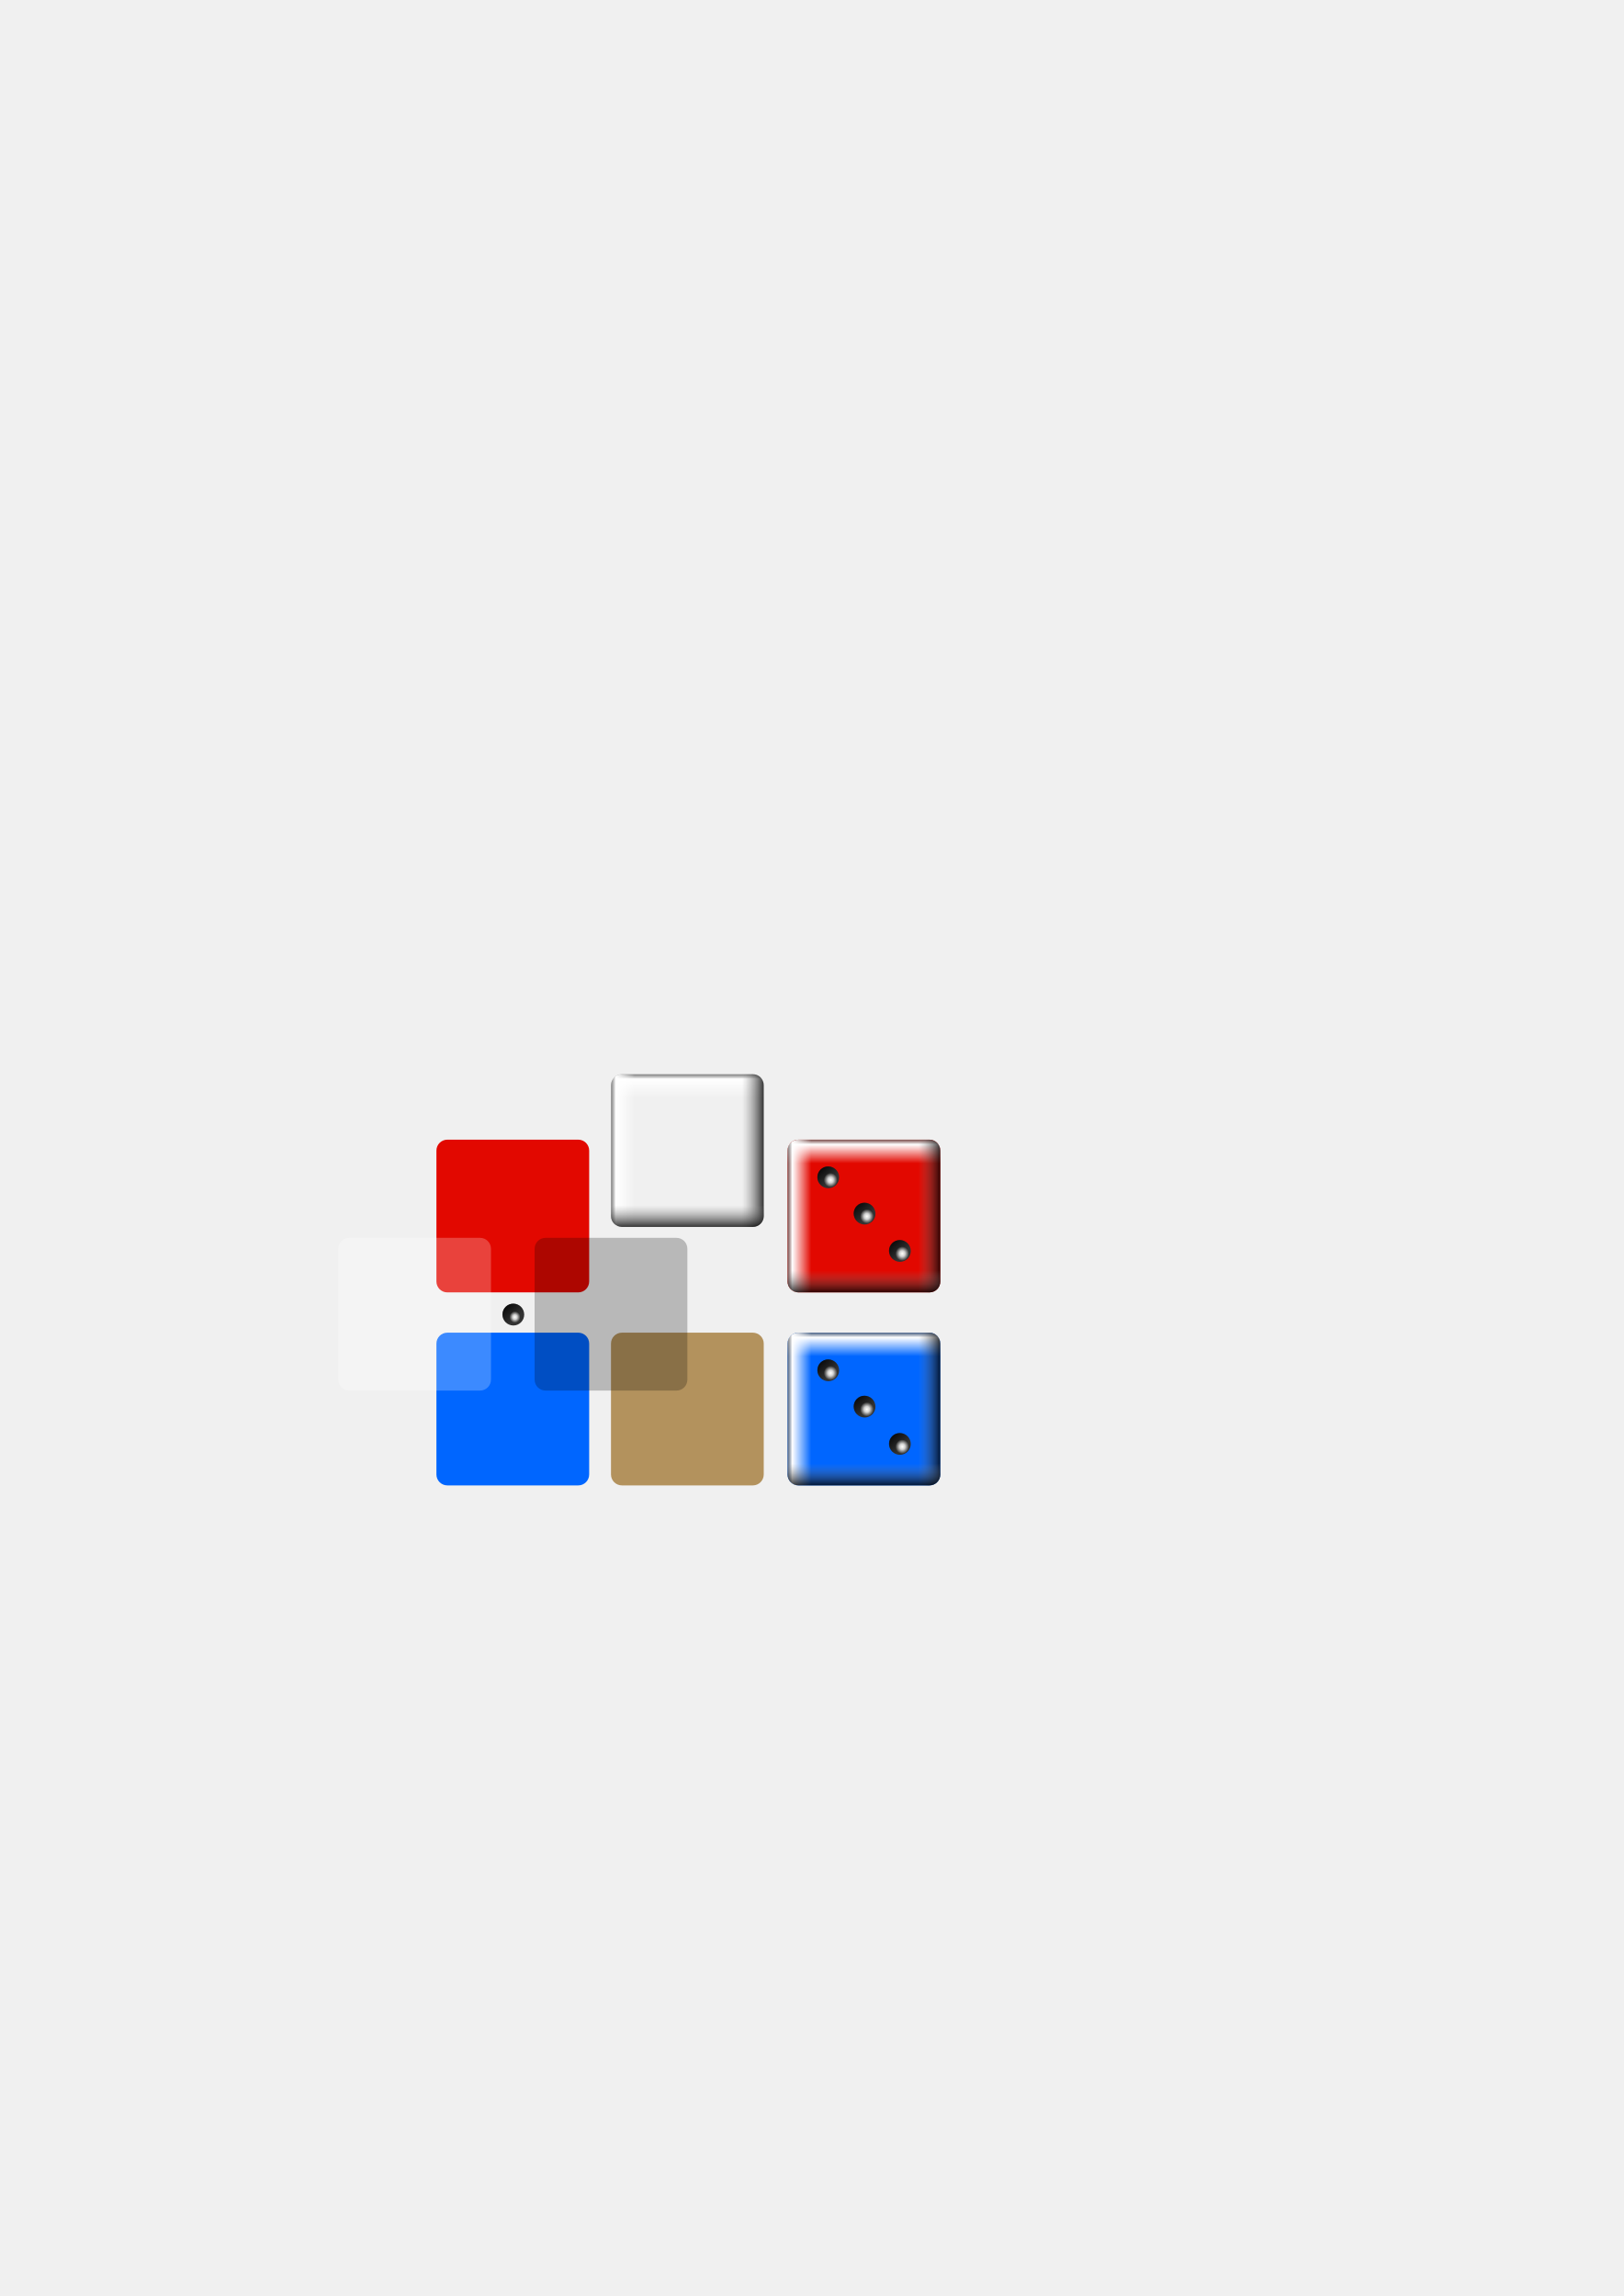
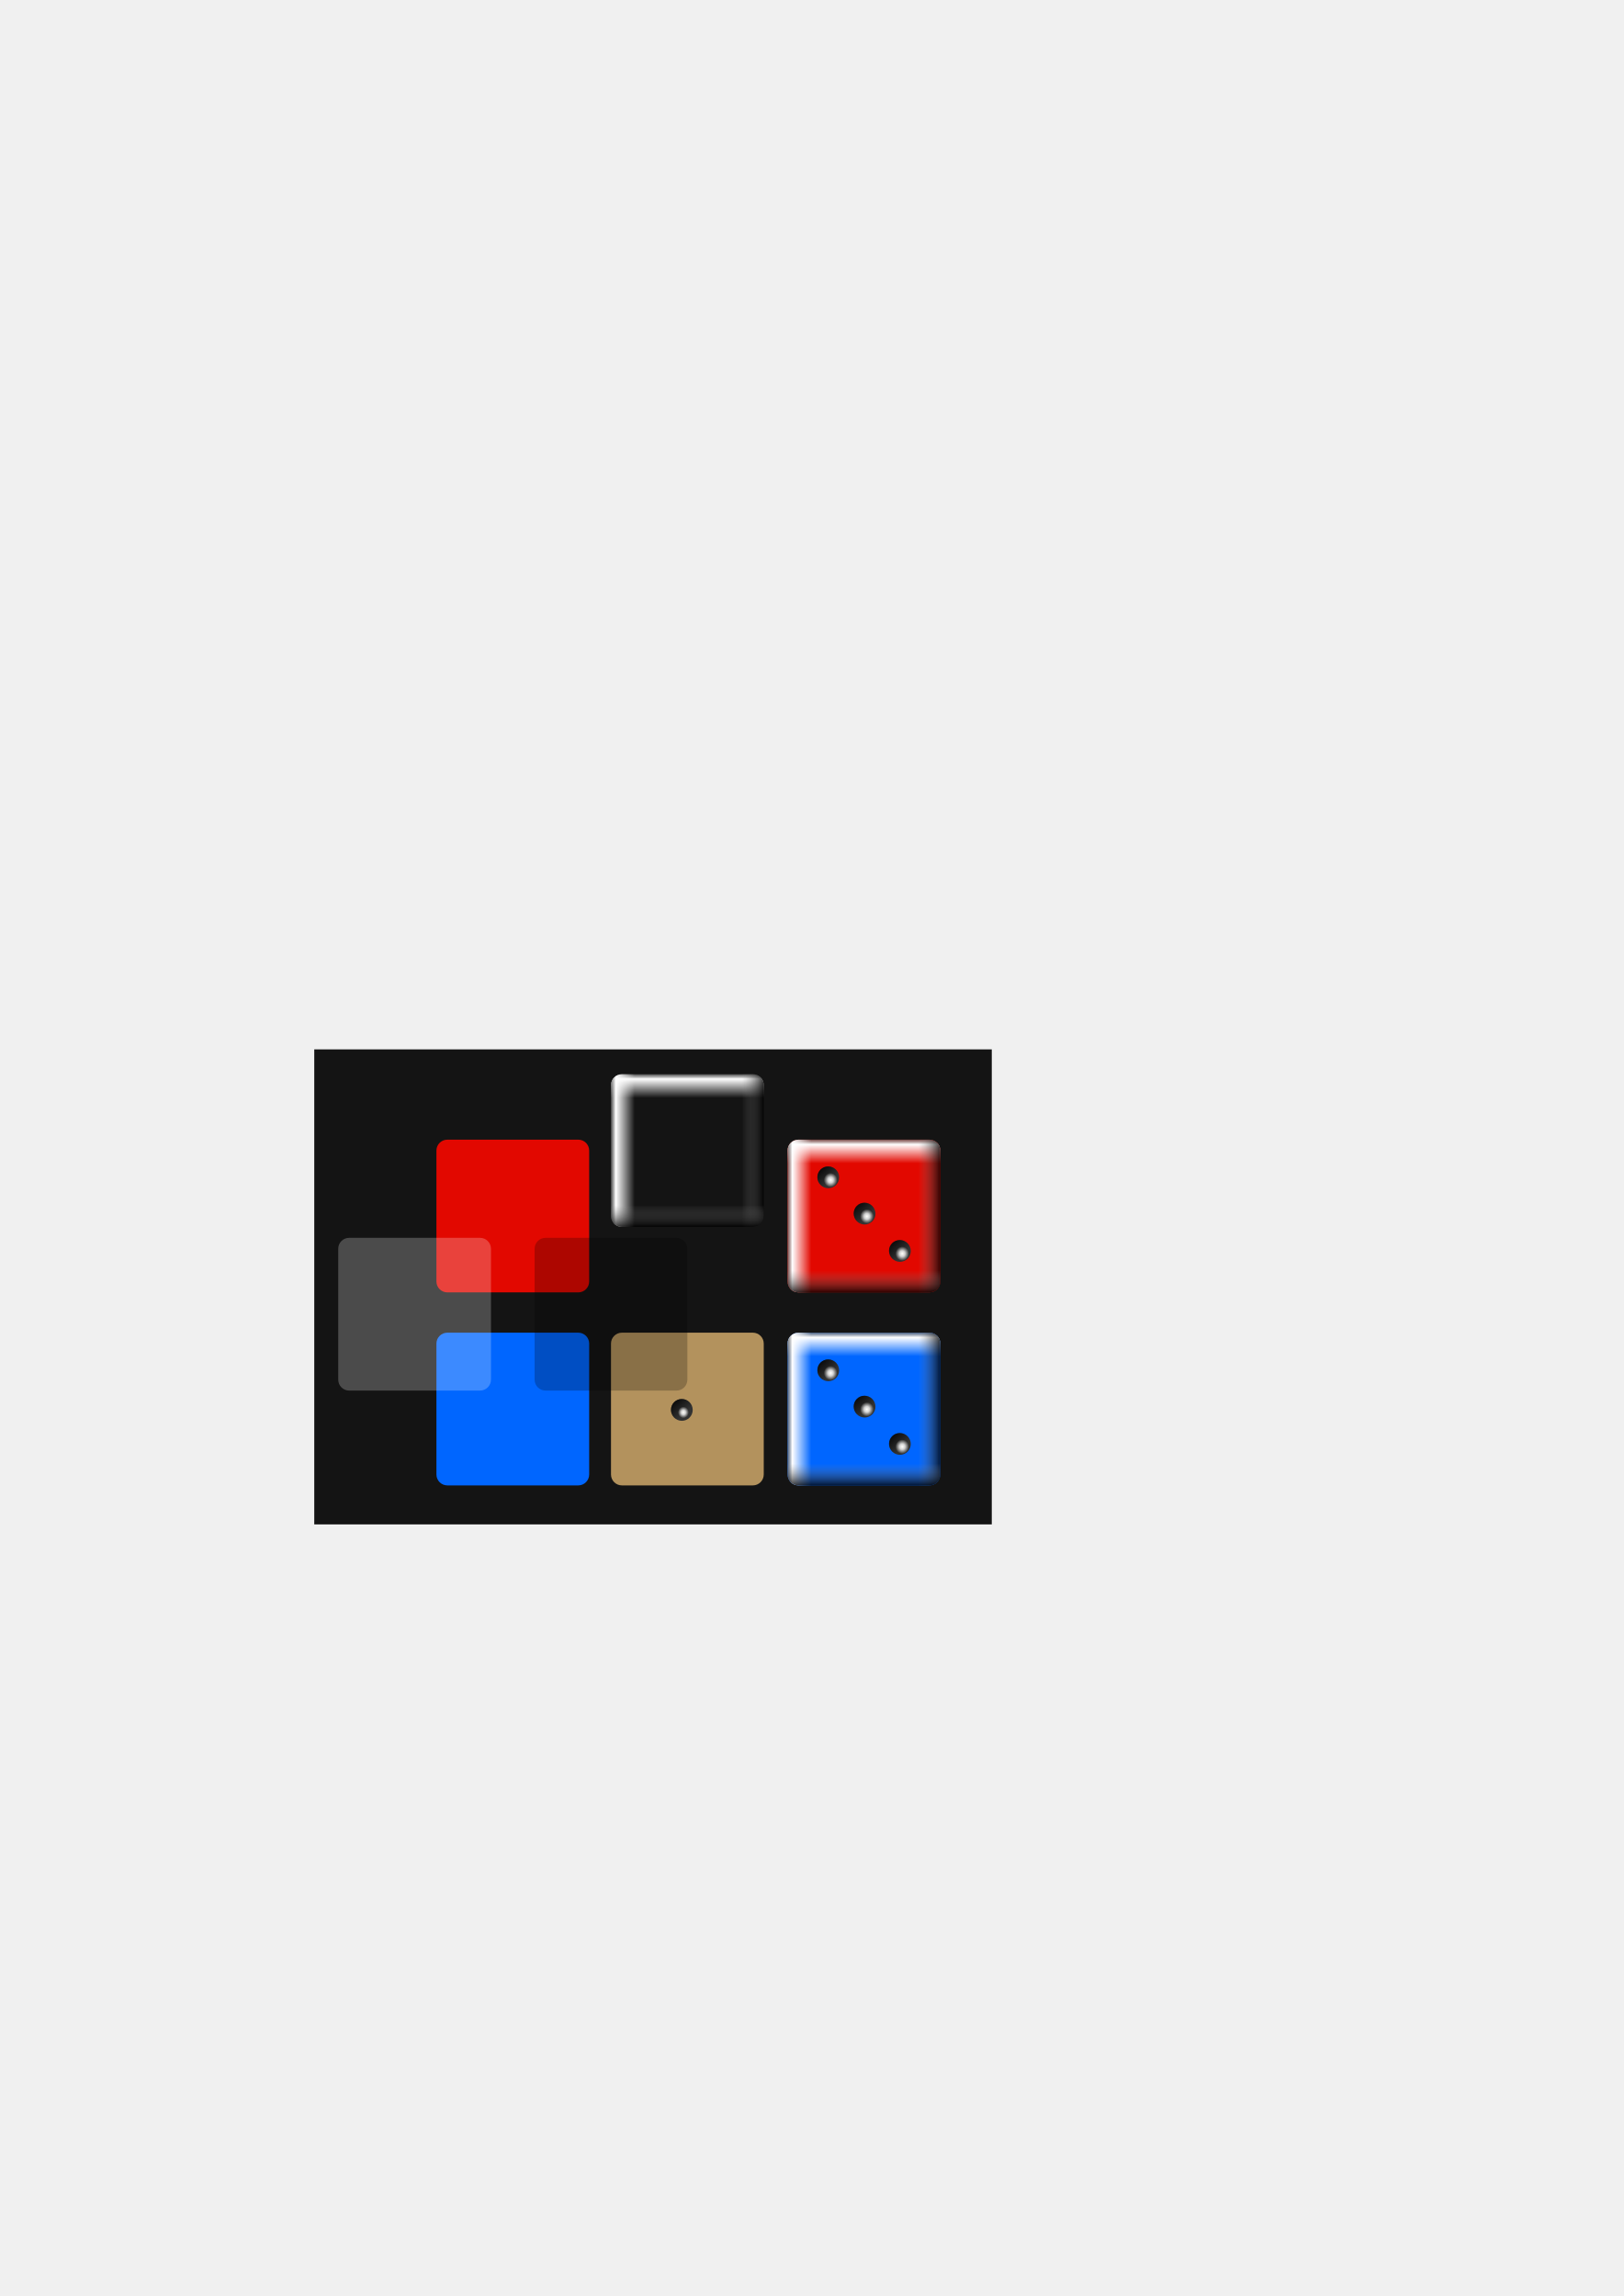
<svg xmlns="http://www.w3.org/2000/svg" xmlns:xlink="http://www.w3.org/1999/xlink" width="744.094" height="1052.362" id="svg1887">
  <defs id="defs1889">
    <linearGradient id="linearGradient2152">
      <stop style="stop-color:#8c8c8c;stop-opacity:0;" offset="0" id="stop2154" />
      <stop style="stop-color:#000000;stop-opacity:0.784;" offset="1" id="stop2156" />
    </linearGradient>
    <linearGradient id="linearGradient2138">
      <stop style="stop-color:#646464;stop-opacity:0.784;" offset="0" id="stop2140" />
      <stop id="stop2146" offset="0.2" style="stop-color:#ffffff;stop-opacity:1;" />
      <stop style="stop-color:#ffffff;stop-opacity:0;" offset="1" id="stop2142" />
    </linearGradient>
    <linearGradient id="linearGradient2179">
      <stop style="stop-color:#000000;stop-opacity:1;" offset="0" id="stop2181" />
      <stop style="stop-color:#000000;stop-opacity:0;" offset="1" id="stop2183" />
    </linearGradient>
    <linearGradient id="linearGradient2171">
      <stop style="stop-color:#fffffb;stop-opacity:1;" offset="0" id="stop2173" />
      <stop id="stop2193" offset="0.4" style="stop-color:#ffffff;stop-opacity:0.784;" />
      <stop style="stop-color:#fffffb;stop-opacity:0;" offset="1" id="stop2175" />
    </linearGradient>
    <linearGradient xlink:href="#linearGradient2179" id="linearGradient2200" gradientUnits="userSpaceOnUse" x1="332.782" y1="588.765" x2="338.969" y2="595.394" />
    <linearGradient xlink:href="#linearGradient2138" id="linearGradient2201" gradientUnits="userSpaceOnUse" x1="325" y1="542.362" x2="325" y2="547.789" gradientTransform="matrix(1,0,0,2,-4.759766e-6,-542.3621)" />
    <linearGradient xlink:href="#linearGradient2152" id="linearGradient2203" gradientUnits="userSpaceOnUse" x1="355" y1="577.362" x2="360" y2="577.362" gradientTransform="matrix(2,0,0,1,-360,0)" />
    <linearGradient xlink:href="#linearGradient2138" id="linearGradient2287" gradientUnits="userSpaceOnUse" x1="325" y1="542.362" x2="325" y2="547.789" gradientTransform="matrix(1,0,0,2,0,-542.3622)" />
    <linearGradient xlink:href="#linearGradient2152" id="linearGradient2289" gradientUnits="userSpaceOnUse" x1="355" y1="577.362" x2="360" y2="577.362" gradientTransform="matrix(2,0,0,1,-360.002,0)" />
    <linearGradient xlink:href="#linearGradient2179" id="linearGradient2291" gradientUnits="userSpaceOnUse" x1="332.782" y1="588.765" x2="338.969" y2="595.394" />
    <radialGradient xlink:href="#linearGradient2171" id="radialGradient2293" gradientUnits="userSpaceOnUse" gradientTransform="matrix(1.002351,-7.675997e-5,4.683162e-5,0.896477,-0.974121,52.50169)" cx="404.282" cy="506.848" fx="404.282" fy="506.848" r="1.862" />
    <linearGradient xlink:href="#linearGradient2179" id="linearGradient2295" gradientUnits="userSpaceOnUse" x1="332.782" y1="588.765" x2="338.969" y2="595.394" />
    <radialGradient xlink:href="#linearGradient2171" id="radialGradient2297" gradientUnits="userSpaceOnUse" gradientTransform="matrix(1.002351,-7.675997e-5,4.683162e-5,0.896477,-0.974121,52.50169)" cx="404.282" cy="506.848" fx="404.282" fy="506.848" r="1.862" />
    <linearGradient xlink:href="#linearGradient2179" id="linearGradient2299" gradientUnits="userSpaceOnUse" x1="332.782" y1="588.765" x2="338.969" y2="595.394" />
    <radialGradient xlink:href="#linearGradient2171" id="radialGradient2301" gradientUnits="userSpaceOnUse" gradientTransform="matrix(1.002351,-7.675997e-5,4.683162e-5,0.896477,-0.974121,52.50169)" cx="404.282" cy="506.848" fx="404.282" fy="506.848" r="1.862" />
    <linearGradient xlink:href="#linearGradient2138" id="linearGradient2343" gradientUnits="userSpaceOnUse" x1="325" y1="542.362" x2="325" y2="547.789" gradientTransform="matrix(1,0,0,2,2.791333e-7,-542.3803)" />
    <linearGradient xlink:href="#linearGradient2152" id="linearGradient2345" gradientUnits="userSpaceOnUse" x1="355" y1="577.362" x2="360" y2="577.362" gradientTransform="matrix(2,0,0,1,-360.002,0)" />
    <linearGradient xlink:href="#linearGradient2179" id="linearGradient2347" gradientUnits="userSpaceOnUse" x1="332.782" y1="588.765" x2="338.969" y2="595.394" />
    <radialGradient xlink:href="#linearGradient2171" id="radialGradient2349" gradientUnits="userSpaceOnUse" gradientTransform="matrix(1.002351,-7.675997e-5,4.683162e-5,0.896477,-0.974121,52.50169)" cx="404.282" cy="506.848" fx="404.282" fy="506.848" r="1.862" />
    <linearGradient xlink:href="#linearGradient2179" id="linearGradient2351" gradientUnits="userSpaceOnUse" x1="332.782" y1="588.765" x2="338.969" y2="595.394" />
    <radialGradient xlink:href="#linearGradient2171" id="radialGradient2353" gradientUnits="userSpaceOnUse" gradientTransform="matrix(1.002351,-7.675997e-5,4.683162e-5,0.896477,-0.974121,52.50169)" cx="404.282" cy="506.848" fx="404.282" fy="506.848" r="1.862" />
    <linearGradient xlink:href="#linearGradient2179" id="linearGradient2355" gradientUnits="userSpaceOnUse" x1="332.782" y1="588.765" x2="338.969" y2="595.394" />
    <radialGradient xlink:href="#linearGradient2171" id="radialGradient2357" gradientUnits="userSpaceOnUse" gradientTransform="matrix(1.002351,-7.675997e-5,4.683162e-5,0.896477,-0.974121,52.50169)" cx="404.282" cy="506.848" fx="404.282" fy="506.848" r="1.862" />
    <radialGradient xlink:href="#linearGradient2171" id="radialGradient1393" gradientUnits="userSpaceOnUse" gradientTransform="matrix(0.947899,-4.721216e-5,1.766316e-5,0.850152,21.05457,75.96936)" cx="404.282" cy="506.848" fx="404.282" fy="506.848" r="1.862" />
  </defs>
-   <g id="layer2" style="display:none">
-     <rect style="fill:#555555;fill-opacity:1;stroke:none;stroke-width:1;stroke-miterlimit:4;stroke-dasharray:none;stroke-opacity:1" id="rect2378" width="310.486" height="217.721" x="144.018" y="480.98" />
+   <g id="layer2" style="display:inline">
+     <rect style="fill:#141414;fill-opacity:1;stroke:none;stroke-width:1;stroke-miterlimit:4;stroke-dasharray:none;stroke-opacity:1" id="rect2378" width="310.486" height="217.721" x="144.018" y="480.98" />
  </g>
  <g id="layer1" style="display:inline">
    <g id="g2246" transform="matrix(1.008865,0,0,1.008865,-17.16536,46.99455)" />
    <rect y="522.362" x="200" height="70" width="70" id="player_1" style="fill:#e20800;fill-opacity:1;stroke:none;stroke-width:1;stroke-miterlimit:4;stroke-dasharray:none;stroke-opacity:1" ry="5" rx="5" />
-     <g id="pip" transform="matrix(1.002484,0,0,1.008865,-168.7579,92.78234)">
-       <path style="fill:#323232;fill-opacity:1;stroke:none;stroke-width:1;stroke-miterlimit:4;stroke-dasharray:none;stroke-opacity:1" id="path2187" d="M 341.937 594.384 A 4.924 4.924 0 1 1  332.088,594.384 A 4.924 4.924 0 1 1  341.937 594.384 z" transform="matrix(1.006411,0,0,1.006411,63.84659,-92.92497)" />
-       <path transform="matrix(1.006003,0,0,1.006411,63.91899,-92.92915)" d="M 341.937 594.384 A 4.924 4.924 0 1 1  332.088,594.384 A 4.924 4.924 0 1 1  341.937 594.384 z" id="path2159" style="fill:url(#linearGradient2200);fill-opacity:1;stroke:none;stroke-width:1;stroke-miterlimit:4;stroke-dasharray:none;stroke-opacity:1" />
-       <path transform="matrix(1.405971,0,0,1.652633,-164.6867,-331.2434)" d="M 406.397 506.848 A 2.115 1.799 0 1 1  402.167,506.848 A 2.115 1.799 0 1 1  406.397 506.848 z" id="path2169" style="fill:url(#radialGradient1393);fill-opacity:1;stroke:none;stroke-width:1;stroke-miterlimit:4;stroke-dasharray:none;stroke-opacity:1" />
-     </g>
    <g id="lighting" transform="translate(-9.999983,-50.00002)">
      <rect y="542.362" x="290" height="20" width="70" id="rect2162" style="fill:url(#linearGradient2201);fill-opacity:1;stroke:none;stroke-width:1;stroke-miterlimit:4;stroke-dasharray:none;stroke-opacity:1" ry="5" rx="5" />
      <use height="1052.362" width="744.094" transform="matrix(0,-1,1,0,-252.3622,902.3622)" id="use2172" xlink:href="#rect2162" y="0" x="0" />
      <rect y="542.362" x="340" height="70" width="20" id="rect2176" style="fill:url(#linearGradient2203);fill-opacity:1;stroke:none;stroke-width:1;stroke-miterlimit:4;stroke-dasharray:none;stroke-opacity:1" ry="5" rx="5" />
      <use height="1052.362" width="744.094" transform="matrix(0,1,-1,0,902.3622,252.3623)" id="use2186" xlink:href="#rect2176" y="0" x="0" />
    </g>
    <rect rx="5" ry="5" style="fill:#0066ff;fill-opacity:1;stroke:none;stroke-width:1;stroke-miterlimit:4;stroke-dasharray:none;stroke-opacity:1" id="player_2" width="70" height="70" x="200" y="610.825" />
    <rect rx="5" ry="5" style="fill:#ffffff;fill-opacity:0.236;stroke:none;stroke-width:1;stroke-miterlimit:4;stroke-dasharray:none;stroke-opacity:1" id="blink_light" width="70" height="70" x="155" y="567.362" />
    <g id="test_1" transform="translate(0.911986,2.000000e-5)">
      <rect y="522.362" x="360" height="70" width="70" id="rect2205" style="fill:#e20800;fill-opacity:1;stroke:none;stroke-width:1;stroke-miterlimit:4;stroke-dasharray:none;stroke-opacity:1" ry="5" rx="5" />
      <g id="g2217" transform="translate(70.00002,-20.00002)">
        <rect y="542.362" x="290" height="20" width="70" id="rect2219" style="fill:url(#linearGradient2287);fill-opacity:1;stroke:none;stroke-width:1;stroke-miterlimit:4;stroke-dasharray:none;stroke-opacity:1" ry="5" rx="5" />
        <use height="1052.362" width="744.094" transform="matrix(0,-1,1,0,-252.3551,902.3622)" id="use2221" xlink:href="#rect2162" y="0" x="0" />
        <rect y="542.362" x="339.998" height="70" width="20" id="rect2223" style="fill:url(#linearGradient2289);fill-opacity:1;stroke:none;stroke-width:1;stroke-miterlimit:4;stroke-dasharray:none;stroke-opacity:1" ry="5" rx="5" />
        <use height="1052.362" width="744.094" transform="matrix(0,1,-1,0,902.3622,252.3622)" id="use2225" xlink:href="#rect2176" y="0" x="0" />
      </g>
      <g id="g2231" transform="matrix(1.008865,0,0,1.008865,-11.24389,46.49903)">
        <path style="fill:#323232;fill-opacity:1;stroke:none;stroke-width:1;stroke-miterlimit:4;stroke-dasharray:none;stroke-opacity:1" id="path2233" d="M 341.937 594.384 A 4.924 4.924 0 1 1  332.088,594.384 A 4.924 4.924 0 1 1  341.937 594.384 z" transform="translate(65.97559,-89.08283)" />
        <path transform="translate(65.91245,-89.14597)" d="M 341.937 594.384 A 4.924 4.924 0 1 1  332.088,594.384 A 4.924 4.924 0 1 1  341.937 594.384 z" id="path2235" style="fill:url(#linearGradient2291);fill-opacity:1;stroke:none;stroke-width:1;stroke-miterlimit:4;stroke-dasharray:none;stroke-opacity:1" />
        <path transform="matrix(1.654841,0,0,1.945164,-264.997,-479.3979)" d="M 406.397 506.848 A 2.115 1.799 0 1 1  402.167,506.848 A 2.115 1.799 0 1 1  406.397 506.848 z" id="path2237" style="fill:url(#radialGradient2293);fill-opacity:1;stroke:none;stroke-width:1;stroke-miterlimit:4;stroke-dasharray:none;stroke-opacity:1" />
      </g>
      <g transform="matrix(1.008865,0,0,1.008865,-27.88764,29.85528)" id="g2243">
        <path transform="translate(65.97559,-89.08283)" d="M 341.937 594.384 A 4.924 4.924 0 1 1  332.088,594.384 A 4.924 4.924 0 1 1  341.937 594.384 z" id="path2245" style="fill:#323232;fill-opacity:1;stroke:none;stroke-width:1;stroke-miterlimit:4;stroke-dasharray:none;stroke-opacity:1" />
        <path style="fill:url(#linearGradient2295);fill-opacity:1;stroke:none;stroke-width:1;stroke-miterlimit:4;stroke-dasharray:none;stroke-opacity:1" id="path2247" d="M 341.937 594.384 A 4.924 4.924 0 1 1  332.088,594.384 A 4.924 4.924 0 1 1  341.937 594.384 z" transform="translate(65.91245,-89.14597)" />
        <path style="fill:url(#radialGradient2297);fill-opacity:1;stroke:none;stroke-width:1;stroke-miterlimit:4;stroke-dasharray:none;stroke-opacity:1" id="path2249" d="M 406.397 506.848 A 2.115 1.799 0 1 1  402.167,506.848 A 2.115 1.799 0 1 1  406.397 506.848 z" transform="matrix(1.654841,0,0,1.945164,-264.997,-479.3979)" />
      </g>
      <g id="g2255" transform="matrix(1.008865,0,0,1.008865,4.943869,63.59878)">
        <path style="fill:#323232;fill-opacity:1;stroke:none;stroke-width:1;stroke-miterlimit:4;stroke-dasharray:none;stroke-opacity:1" id="path2257" d="M 341.937 594.384 A 4.924 4.924 0 1 1  332.088,594.384 A 4.924 4.924 0 1 1  341.937 594.384 z" transform="translate(65.97559,-89.08283)" />
        <path transform="translate(65.91245,-89.14597)" d="M 341.937 594.384 A 4.924 4.924 0 1 1  332.088,594.384 A 4.924 4.924 0 1 1  341.937 594.384 z" id="path2259" style="fill:url(#linearGradient2299);fill-opacity:1;stroke:none;stroke-width:1;stroke-miterlimit:4;stroke-dasharray:none;stroke-opacity:1" />
        <path transform="matrix(1.654841,0,0,1.945164,-264.997,-479.3979)" d="M 406.397 506.848 A 2.115 1.799 0 1 1  402.167,506.848 A 2.115 1.799 0 1 1  406.397 506.848 z" id="path2261" style="fill:url(#radialGradient2301);fill-opacity:1;stroke:none;stroke-width:1;stroke-miterlimit:4;stroke-dasharray:none;stroke-opacity:1" />
      </g>
    </g>
    <rect y="610.825" x="280" height="70" width="70" id="neutral" style="fill:#b3925d;fill-opacity:1;stroke:none;stroke-width:1;stroke-miterlimit:4;stroke-dasharray:none;stroke-opacity:1" ry="5" rx="5" />
    <rect y="567.362" x="245" height="70" width="70" id="blink_dark" style="fill:#000000;fill-opacity:0.235;stroke:none;stroke-width:1;stroke-miterlimit:4;stroke-dasharray:none;stroke-opacity:1" ry="5" rx="5" />
    <g transform="translate(0.911986,88.46268)" id="test_2">
      <rect rx="5" ry="5" style="fill:#0066ff;fill-opacity:1;stroke:none;stroke-width:1;stroke-miterlimit:4;stroke-dasharray:none;stroke-opacity:1" id="rect2307" width="70" height="70" x="360" y="522.362" />
      <g transform="translate(70.00002,-20.00002)" id="g2309">
        <rect rx="5" ry="5" style="fill:url(#linearGradient2343);fill-opacity:1;stroke:none;stroke-width:1;stroke-miterlimit:4;stroke-dasharray:none;stroke-opacity:1" id="rect2311" width="70" height="20" x="290" y="542.344" />
        <use x="0" y="0" xlink:href="#rect2162" id="use2313" transform="matrix(0,-1,1,0,-252.3551,902.3622)" width="744.094" height="1052.362" />
        <rect rx="5" ry="5" style="fill:url(#linearGradient2345);fill-opacity:1;stroke:none;stroke-width:1;stroke-miterlimit:4;stroke-dasharray:none;stroke-opacity:1" id="rect2315" width="20" height="70" x="339.998" y="542.362" />
        <use x="0" y="0" xlink:href="#rect2176" id="use2317" transform="matrix(0,1,-1,0,902.3622,252.3596)" width="744.094" height="1052.362" />
      </g>
      <g transform="matrix(1.008865,0,0,1.008865,-11.24389,46.49903)" id="g2319">
        <path transform="translate(65.97559,-89.08283)" d="M 341.937 594.384 A 4.924 4.924 0 1 1  332.088,594.384 A 4.924 4.924 0 1 1  341.937 594.384 z" id="path2321" style="fill:#323232;fill-opacity:1;stroke:none;stroke-width:1;stroke-miterlimit:4;stroke-dasharray:none;stroke-opacity:1" />
        <path style="fill:url(#linearGradient2347);fill-opacity:1;stroke:none;stroke-width:1;stroke-miterlimit:4;stroke-dasharray:none;stroke-opacity:1" id="path2323" d="M 341.937 594.384 A 4.924 4.924 0 1 1  332.088,594.384 A 4.924 4.924 0 1 1  341.937 594.384 z" transform="translate(65.91245,-89.14597)" />
        <path style="fill:url(#radialGradient2349);fill-opacity:1;stroke:none;stroke-width:1;stroke-miterlimit:4;stroke-dasharray:none;stroke-opacity:1" id="path2325" d="M 406.397 506.848 A 2.115 1.799 0 1 1  402.167,506.848 A 2.115 1.799 0 1 1  406.397 506.848 z" transform="matrix(1.654841,0,0,1.945164,-264.997,-479.3979)" />
      </g>
      <g id="g2327" transform="matrix(1.008865,0,0,1.008865,-27.88764,29.85528)">
        <path style="fill:#323232;fill-opacity:1;stroke:none;stroke-width:1;stroke-miterlimit:4;stroke-dasharray:none;stroke-opacity:1" id="path2329" d="M 341.937 594.384 A 4.924 4.924 0 1 1  332.088,594.384 A 4.924 4.924 0 1 1  341.937 594.384 z" transform="translate(65.97559,-89.08283)" />
        <path transform="translate(65.91245,-89.14597)" d="M 341.937 594.384 A 4.924 4.924 0 1 1  332.088,594.384 A 4.924 4.924 0 1 1  341.937 594.384 z" id="path2331" style="fill:url(#linearGradient2351);fill-opacity:1;stroke:none;stroke-width:1;stroke-miterlimit:4;stroke-dasharray:none;stroke-opacity:1" />
        <path transform="matrix(1.654841,0,0,1.945164,-264.997,-479.3979)" d="M 406.397 506.848 A 2.115 1.799 0 1 1  402.167,506.848 A 2.115 1.799 0 1 1  406.397 506.848 z" id="path2333" style="fill:url(#radialGradient2353);fill-opacity:1;stroke:none;stroke-width:1;stroke-miterlimit:4;stroke-dasharray:none;stroke-opacity:1" />
      </g>
      <g transform="matrix(1.008865,0,0,1.008865,4.943869,63.59878)" id="g2335">
        <path transform="translate(65.97559,-89.08283)" d="M 341.937 594.384 A 4.924 4.924 0 1 1  332.088,594.384 A 4.924 4.924 0 1 1  341.937 594.384 z" id="path2337" style="fill:#323232;fill-opacity:1;stroke:none;stroke-width:1;stroke-miterlimit:4;stroke-dasharray:none;stroke-opacity:1" />
        <path style="fill:url(#linearGradient2355);fill-opacity:1;stroke:none;stroke-width:1;stroke-miterlimit:4;stroke-dasharray:none;stroke-opacity:1" id="path2339" d="M 341.937 594.384 A 4.924 4.924 0 1 1  332.088,594.384 A 4.924 4.924 0 1 1  341.937 594.384 z" transform="translate(65.91245,-89.14597)" />
        <path style="fill:url(#radialGradient2357);fill-opacity:1;stroke:none;stroke-width:1;stroke-miterlimit:4;stroke-dasharray:none;stroke-opacity:1" id="path2341" d="M 406.397 506.848 A 2.115 1.799 0 1 1  402.167,506.848 A 2.115 1.799 0 1 1  406.397 506.848 z" transform="matrix(1.654841,0,0,1.945164,-264.997,-479.3979)" />
      </g>
    </g>
+     <g id="pip" transform="matrix(1.002484,0,0,1.008865,-91.53851,136.4772)">
+       <path style="fill:#323232;fill-opacity:1;stroke:none;stroke-width:1;stroke-miterlimit:4;stroke-dasharray:none;stroke-opacity:1" id="path2187" d="M 341.937 594.384 A 4.924 4.924 0 1 1  332.088,594.384 A 4.924 4.924 0 1 1  341.937 594.384 z" transform="matrix(1.006411,0,0,1.006411,63.84659,-92.92497)" />
+       <path transform="matrix(1.006003,0,0,1.006411,63.91899,-92.92915)" d="M 341.937 594.384 A 4.924 4.924 0 1 1  332.088,594.384 A 4.924 4.924 0 1 1  341.937 594.384 z" id="path2159" style="fill:url(#linearGradient2200);fill-opacity:1;stroke:none;stroke-width:1;stroke-miterlimit:4;stroke-dasharray:none;stroke-opacity:1" />
+       <path transform="matrix(1.405971,0,0,1.652633,-164.6867,-331.2434)" d="M 406.397 506.848 A 2.115 1.799 0 1 1  402.167,506.848 A 2.115 1.799 0 1 1  406.397 506.848 z" id="path2169" style="fill:url(#radialGradient1393);fill-opacity:1;stroke:none;stroke-width:1;stroke-miterlimit:4;stroke-dasharray:none;stroke-opacity:1" />
+     </g>
  </g>
</svg>
